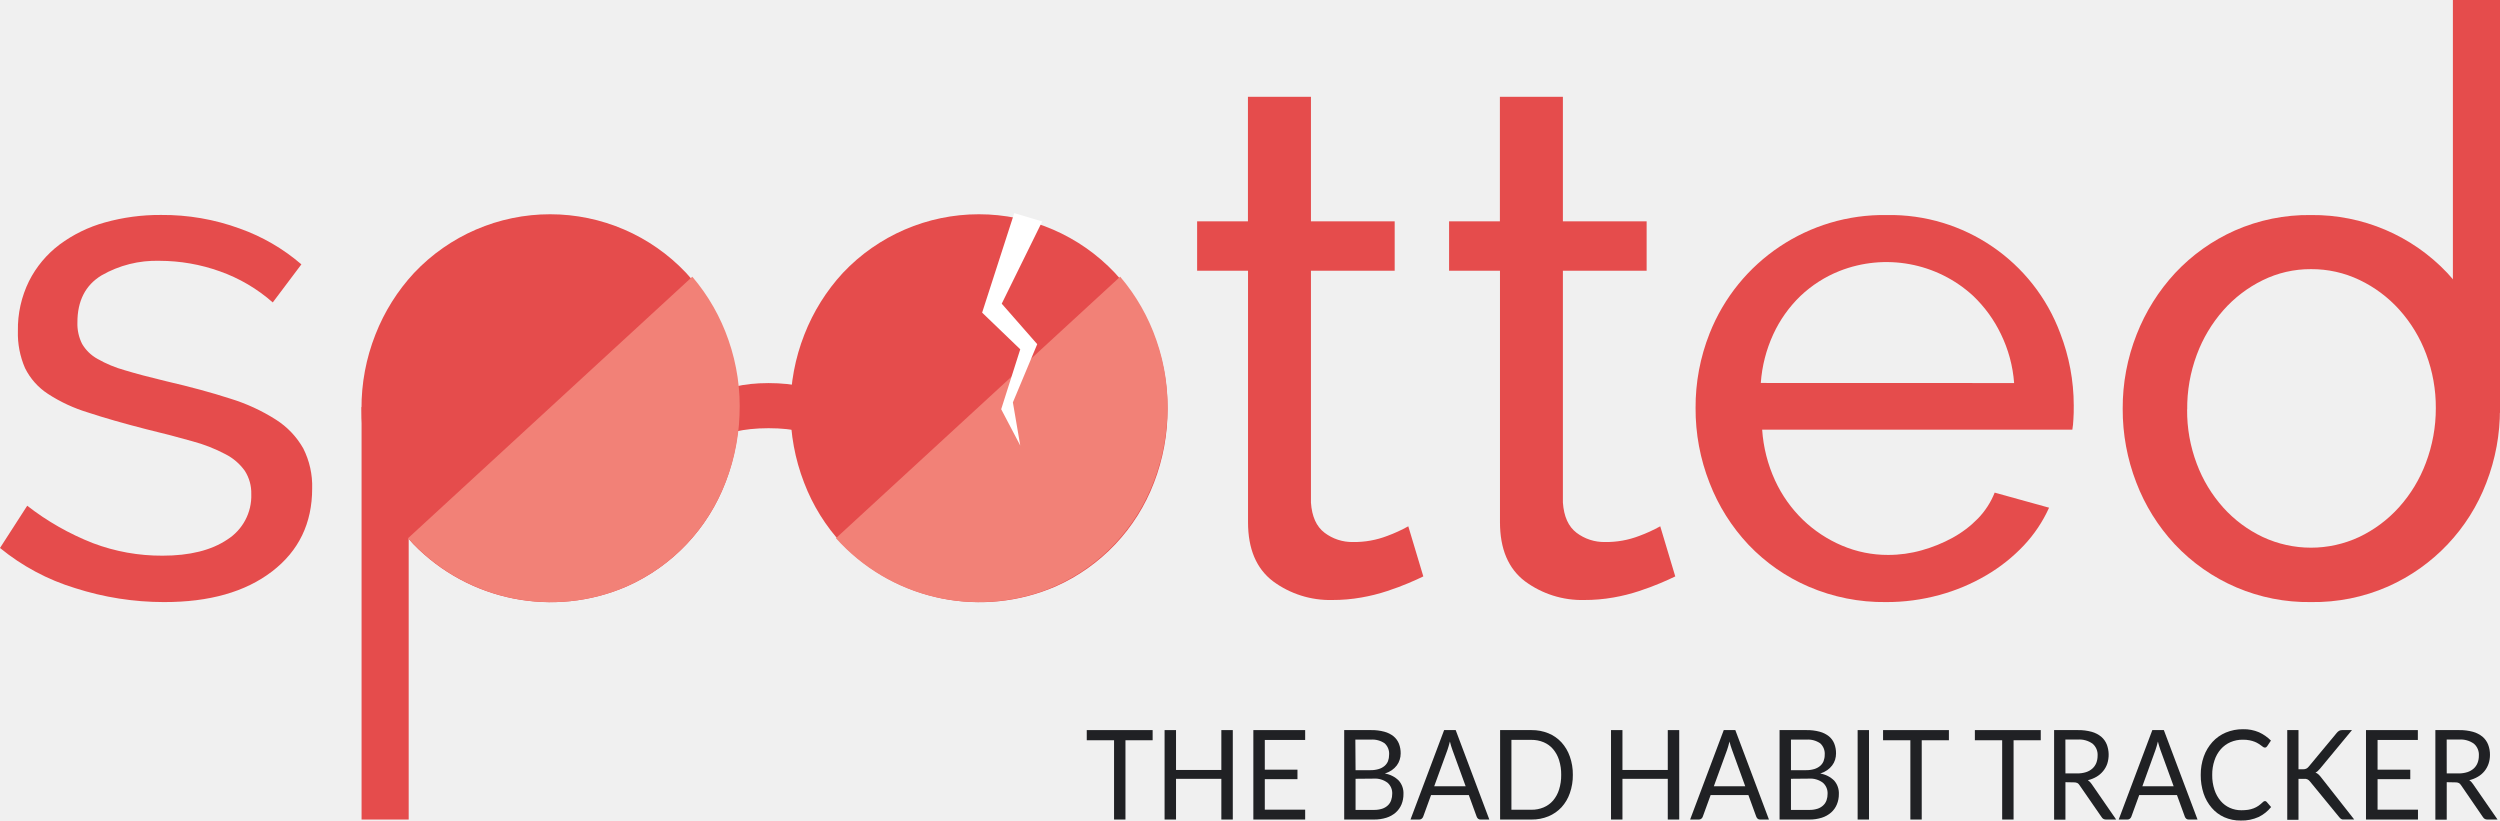
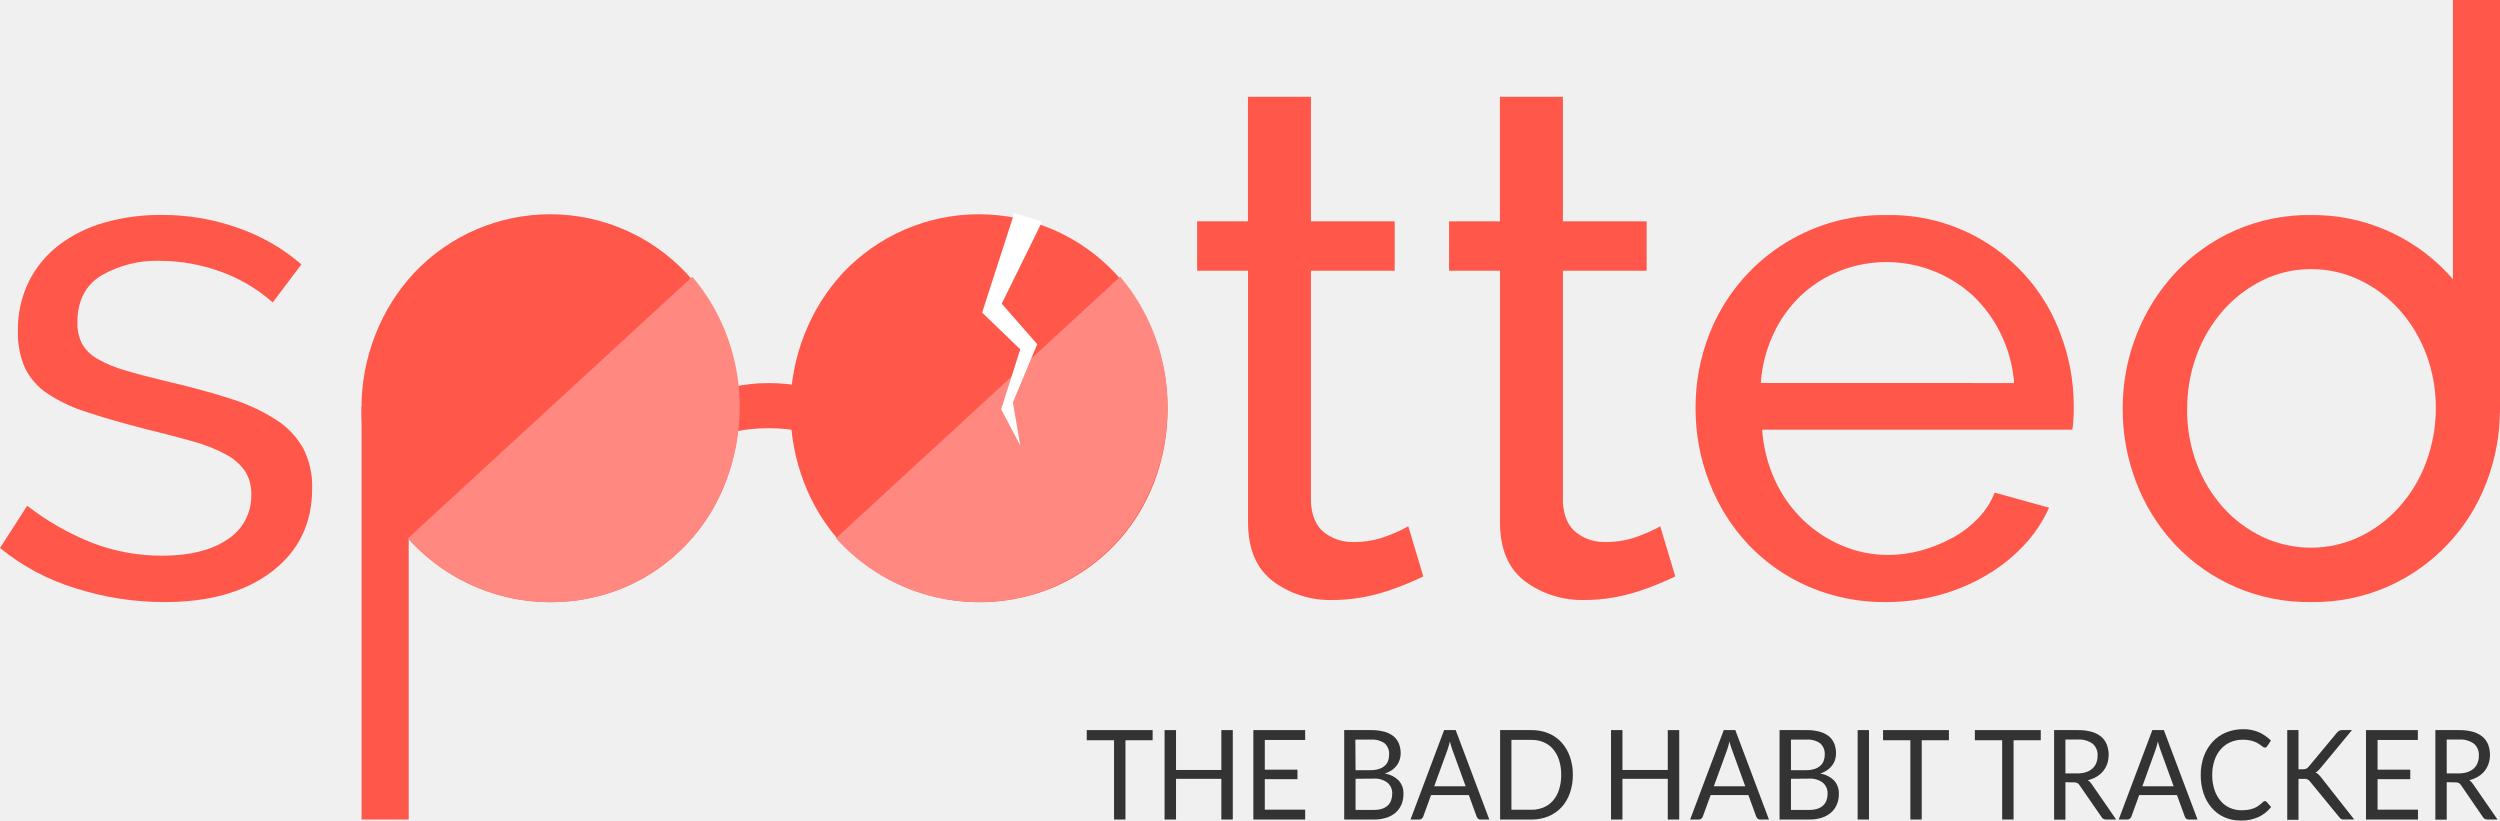
<svg xmlns="http://www.w3.org/2000/svg" id="Layer_1" data-name="Layer 1" viewBox="0 0 600.71 197.17">
  <defs>
-     <style>.cls-1{fill:#e54c4c;}.cls-2{fill:#f28177;}.cls-3{fill:#fff;}.cls-4{fill:#202124;}</style>
+     <style>.cls-1{fill:#ff574a;}.cls-2{fill:#ff8880;}.cls-3{fill:#fff;}.cls-4{fill:#333333;}</style>
  </defs>
  <path class="cls-1" d="M318.1,413a69.88,69.88,0,0,1-21.33-3.35A52.77,52.77,0,0,1,278.71,400l6.54-10.15a63.27,63.27,0,0,0,15.82,9,46.5,46.5,0,0,0,16.69,3q9.8,0,15.56-3.87a12.42,12.42,0,0,0,5.77-10.92,9.86,9.86,0,0,0-1.55-5.59,12.89,12.89,0,0,0-4.65-4,37.8,37.8,0,0,0-7.91-3.1q-4.82-1.38-11.18-2.92-8.08-2.07-13.93-4a37.62,37.62,0,0,1-9.63-4.47,15.69,15.69,0,0,1-5.51-6.19,20.85,20.85,0,0,1-1.72-8.95,26,26,0,0,1,2.67-11.95,25.15,25.15,0,0,1,7.31-8.77,33,33,0,0,1,10.92-5.34,48.84,48.84,0,0,1,13.5-1.8,53.69,53.69,0,0,1,18.92,3.27,46.56,46.56,0,0,1,14.8,8.6L344.25,341a38.76,38.76,0,0,0-12.73-7.48A43.14,43.14,0,0,0,317.07,331a26.39,26.39,0,0,0-14,3.52q-5.76,3.53-5.76,11.27a10.71,10.71,0,0,0,1.12,5.16,9.73,9.73,0,0,0,3.7,3.61,29,29,0,0,0,6.62,2.75q4,1.21,9.72,2.58,8.94,2.07,15.56,4.22a44.69,44.69,0,0,1,11,5.07,19.66,19.66,0,0,1,6.54,6.88,20,20,0,0,1,2.15,9.63q0,12.56-9.64,19.95T318.1,413Z" transform="translate(-278.71 -268.33)" />
  <path class="cls-1" d="M447.22,376.22V365.38s3.63-5,16.17-5,16.18,5,16.18,5v10.84s-3.61-5-16.18-5S447.22,376.22,447.22,376.22Z" transform="translate(-278.71 -268.33)" />
  <path class="cls-1" d="M452.86,348.69a46.76,46.76,0,0,0-9.29-14.79,44.95,44.95,0,0,0-65.36,0,46.91,46.91,0,0,0-9.28,14.79,47.89,47.89,0,0,0-3.36,17.89,48.58,48.58,0,0,0,3.27,17.72,45.73,45.73,0,0,0,9.2,14.79,46,46,0,0,0,51.26,10.15A44.7,44.7,0,0,0,453,384.3a48.79,48.79,0,0,0,3.27-17.72A47.89,47.89,0,0,0,452.86,348.69Z" transform="translate(-278.71 -268.33)" />
  <rect class="cls-1" x="86.88" y="97.81" width="11.32" height="99.11" />
  <path class="cls-2" d="M376.76,397.65a46,46,0,0,0,50.93,12.26,44.87,44.87,0,0,0,24.71-24.09,48.93,48.93,0,0,0,4-17.66,48.21,48.21,0,0,0-2.64-18.1,47.16,47.16,0,0,0-8.7-15.24" transform="translate(-278.71 -268.33)" />
  <path class="cls-1" d="M555.89,348.69a46.94,46.94,0,0,0-9.29-14.79,44.95,44.95,0,0,0-65.36,0A47.12,47.12,0,0,0,472,348.69a48.09,48.09,0,0,0-3.35,17.89,48.58,48.58,0,0,0,3.27,17.72,45.39,45.39,0,0,0,9.2,14.79,46,46,0,0,0,51.26,10.15A44.7,44.7,0,0,0,556,384.3a48.78,48.78,0,0,0,3.26-17.72A48.09,48.09,0,0,0,555.89,348.69Z" transform="translate(-278.71 -268.33)" />
  <path class="cls-2" d="M479.57,397.65a46.06,46.06,0,0,0,50.94,12.26,44.89,44.89,0,0,0,24.7-24.09,48.93,48.93,0,0,0,4-17.66,48,48,0,0,0-2.64-18.1,47.16,47.16,0,0,0-8.7-15.24" transform="translate(-278.71 -268.33)" />
  <path class="cls-1" d="M620.71,406.83c-.92.46-2.12,1-3.61,1.63s-3.18,1.27-5.07,1.89a43.19,43.19,0,0,1-6.2,1.55,39.36,39.36,0,0,1-7,.6A23,23,0,0,1,584.59,408q-6-4.56-6-14.19V333.38H566.36V321.52h12.21V291.59h15.14v29.93h20.12v11.86H593.71v55.73c.23,3.33,1.31,5.74,3.27,7.23a11,11,0,0,0,6.88,2.23,22,22,0,0,0,8.17-1.46,35.8,35.8,0,0,0,5.07-2.32Z" transform="translate(-278.71 -268.33)" />
  <path class="cls-1" d="M681.25,406.83c-.92.46-2.12,1-3.61,1.63s-3.18,1.27-5.07,1.89a43,43,0,0,1-6.19,1.55,39.56,39.56,0,0,1-7,.6A23,23,0,0,1,645.13,408q-6-4.56-6-14.19V333.38H626.9V321.52h12.21V291.59h15.14v29.93h20.12v11.86H654.25v55.73q.35,5,3.27,7.23a11,11,0,0,0,6.88,2.23,22,22,0,0,0,8.17-1.46,35.8,35.8,0,0,0,5.07-2.32Z" transform="translate(-278.71 -268.33)" />
  <path class="cls-1" d="M731.89,413a45.66,45.66,0,0,1-18.58-3.7,44,44,0,0,1-14.45-10.06,45.75,45.75,0,0,1-9.37-14.88,48.46,48.46,0,0,1-3.36-18,47.86,47.86,0,0,1,3.36-17.89A45,45,0,0,1,732.06,320a43.64,43.64,0,0,1,41.71,28.46A48.2,48.2,0,0,1,777,365.72c0,1.26,0,2.41-.09,3.44a17.93,17.93,0,0,1-.25,2.41H702.13a34.74,34.74,0,0,0,3.1,12.21,31.46,31.46,0,0,0,6.7,9.46,31,31,0,0,0,9.38,6.19,28,28,0,0,0,11.09,2.24,29.47,29.47,0,0,0,8.09-1.12,34.91,34.91,0,0,0,7.39-3A25.88,25.88,0,0,0,754,392.9a19.13,19.13,0,0,0,4-6.2l13.07,3.62a33,33,0,0,1-6.1,9.11,40.46,40.46,0,0,1-9,7.14,45.85,45.85,0,0,1-11.26,4.73A47.87,47.87,0,0,1,731.89,413Zm30.78-52.63a32.21,32.21,0,0,0-3.18-11.78,31.49,31.49,0,0,0-6.71-9.21,30.75,30.75,0,0,0-32.07-5.93,29.35,29.35,0,0,0-9.38,6,30.53,30.53,0,0,0-6.53,9.2,33.64,33.64,0,0,0-3,11.7Z" transform="translate(-278.71 -268.33)" />
  <path class="cls-1" d="M834,413a44,44,0,0,1-32.77-13.93,45.73,45.73,0,0,1-9.2-14.79,48.58,48.58,0,0,1-3.27-17.72,47.89,47.89,0,0,1,3.36-17.89,46.76,46.76,0,0,1,9.29-14.79,44.36,44.36,0,0,1,14.27-10.15A43.87,43.87,0,0,1,834,320a44.43,44.43,0,0,1,32.77,13.93,46.91,46.91,0,0,1,9.28,14.79,47.89,47.89,0,0,1,3.36,17.89,48.58,48.58,0,0,1-3.27,17.72,44.7,44.7,0,0,1-23.65,24.94A44.3,44.3,0,0,1,834,413Zm-29.76-46.27a35.92,35.92,0,0,0,2.33,13.07,33.09,33.09,0,0,0,6.36,10.5,30,30,0,0,0,9.46,7.05,27.41,27.41,0,0,0,23.22,0,30.55,30.55,0,0,0,9.55-7.14,33.46,33.46,0,0,0,6.45-10.66A36.9,36.9,0,0,0,864,366.41a36.4,36.4,0,0,0-2.32-13,33.46,33.46,0,0,0-6.45-10.66,30.55,30.55,0,0,0-9.55-7.14A26.65,26.65,0,0,0,834,333a25.9,25.9,0,0,0-11.61,2.67,30.56,30.56,0,0,0-9.46,7.22,34.09,34.09,0,0,0-6.36,10.66A36.72,36.72,0,0,0,804.26,366.75Z" transform="translate(-278.71 -268.33)" />
  <rect class="cls-1" x="589.39" width="11.32" height="99.19" />
  <polygon class="cls-3" points="243.71 51.21 235.99 75.12 245.15 83.93 240.57 98.33 245.15 107.05 243.38 96.69 249.23 82.7 240.7 72.97 250.42 53.22 243.71 51.21" />
  <path class="cls-4" d="M555.67,443.76v2.44h-6.53v19.05H546.4V446.2h-6.56v-2.44Z" transform="translate(-278.71 -268.33)" />
  <path class="cls-4" d="M574.93,465.25h-2.75v-9.78H561.29v9.78h-2.75V443.76h2.75v9.58h10.89v-9.58h2.75Z" transform="translate(-278.71 -268.33)" />
  <path class="cls-4" d="M592.32,443.76v2.37h-9.7v7.14h7.85v2.28h-7.85v7.33h9.7v2.37H579.87V443.76Z" transform="translate(-278.71 -268.33)" />
  <path class="cls-4" d="M601.7,465.25V443.76h6.44a11.65,11.65,0,0,1,3.21.39,6.09,6.09,0,0,1,2.22,1.11,4.48,4.48,0,0,1,1.28,1.76,6.27,6.27,0,0,1,.42,2.35,4.9,4.9,0,0,1-.24,1.53,4.51,4.51,0,0,1-.7,1.36,5.15,5.15,0,0,1-1.19,1.13,6.33,6.33,0,0,1-1.67.81,6.06,6.06,0,0,1,3.34,1.69,4.57,4.57,0,0,1,1.13,3.24,6.46,6.46,0,0,1-.47,2.49,5.47,5.47,0,0,1-1.38,1.94,6.28,6.28,0,0,1-2.23,1.25,9.58,9.58,0,0,1-3,.44Zm2.73-11.86H608a6.65,6.65,0,0,0,2-.27,4,4,0,0,0,1.4-.75,3,3,0,0,0,.83-1.16,4.3,4.3,0,0,0,.26-1.5,3.37,3.37,0,0,0-1.07-2.77,5.16,5.16,0,0,0-3.33-.89h-3.71Zm0,2.07v7.48h4.38a6.29,6.29,0,0,0,2-.28,3.61,3.61,0,0,0,1.38-.81,3,3,0,0,0,.79-1.23,4.56,4.56,0,0,0,.26-1.56,3.33,3.33,0,0,0-1.11-2.64,5,5,0,0,0-3.35-1Z" transform="translate(-278.71 -268.33)" />
  <path class="cls-4" d="M636.57,465.25h-2.11a.85.85,0,0,1-.59-.19,1.17,1.17,0,0,1-.34-.5l-1.89-5.19h-9.07l-1.89,5.19a1.21,1.21,0,0,1-.34.48.87.87,0,0,1-.59.21h-2.12l8.08-21.49h2.78Zm-13.24-8h7.55l-3.18-8.74a17.22,17.22,0,0,1-.6-2c-.11.41-.21.79-.31,1.13a8.22,8.22,0,0,1-.29.91Z" transform="translate(-278.71 -268.33)" />
  <path class="cls-4" d="M656.64,454.51a12.81,12.81,0,0,1-.72,4.4,9.76,9.76,0,0,1-2,3.39,9,9,0,0,1-3.14,2.18,10.31,10.31,0,0,1-4.06.77h-7.56V443.76h7.56a10.49,10.49,0,0,1,4.06.77,8.81,8.81,0,0,1,3.14,2.19,9.9,9.9,0,0,1,2,3.4A12.75,12.75,0,0,1,656.64,454.51Zm-2.8,0a11.37,11.37,0,0,0-.51-3.54,7.62,7.62,0,0,0-1.44-2.64,6.1,6.1,0,0,0-2.26-1.65,7.34,7.34,0,0,0-2.94-.57h-4.81V462.9h4.81a7.34,7.34,0,0,0,2.94-.57,6.19,6.19,0,0,0,2.26-1.64,7.62,7.62,0,0,0,1.44-2.64A11.37,11.37,0,0,0,653.84,454.51Z" transform="translate(-278.71 -268.33)" />
  <path class="cls-4" d="M682.2,465.25h-2.75v-9.78H668.56v9.78h-2.75V443.76h2.75v9.58h10.89v-9.58h2.75Z" transform="translate(-278.71 -268.33)" />
  <path class="cls-4" d="M703.76,465.25h-2.12a.87.87,0,0,1-.59-.19,1.27,1.27,0,0,1-.34-.5l-1.89-5.19h-9.07l-1.89,5.19a1.1,1.1,0,0,1-.33.48.88.88,0,0,1-.6.21h-2.11l8.08-21.49h2.78Zm-13.24-8h7.54l-3.17-8.74a17,17,0,0,1-.61-2c-.1.41-.2.79-.3,1.13s-.2.65-.29.91Z" transform="translate(-278.71 -268.33)" />
  <path class="cls-4" d="M706.31,465.25V443.76h6.45a11.52,11.52,0,0,1,3.2.39,6.09,6.09,0,0,1,2.22,1.11,4.38,4.38,0,0,1,1.28,1.76,6.27,6.27,0,0,1,.42,2.35,5.2,5.2,0,0,1-.23,1.53,4.54,4.54,0,0,1-.71,1.36,5.3,5.3,0,0,1-1.18,1.13,6.55,6.55,0,0,1-1.68.81,6.13,6.13,0,0,1,3.35,1.69,4.62,4.62,0,0,1,1.13,3.24,6.28,6.28,0,0,1-.48,2.49,5.23,5.23,0,0,1-1.38,1.94,6.28,6.28,0,0,1-2.23,1.25,9.58,9.58,0,0,1-3,.44Zm2.74-11.86h3.61a6.58,6.58,0,0,0,2-.27,4,4,0,0,0,1.4-.75,3,3,0,0,0,.83-1.16,4.08,4.08,0,0,0,.27-1.5,3.37,3.37,0,0,0-1.08-2.77,5.15,5.15,0,0,0-3.32-.89h-3.71Zm0,2.07v7.48h4.37a6.29,6.29,0,0,0,2-.28,3.61,3.61,0,0,0,1.38-.81,3.09,3.09,0,0,0,.8-1.23,4.56,4.56,0,0,0,.25-1.56,3.33,3.33,0,0,0-1.11-2.64,5,5,0,0,0-3.35-1Z" transform="translate(-278.71 -268.33)" />
  <path class="cls-4" d="M727.8,465.25h-2.73V443.76h2.73Z" transform="translate(-278.71 -268.33)" />
  <path class="cls-4" d="M747,443.76v2.44h-6.53v19.05h-2.73V446.2h-6.56v-2.44Z" transform="translate(-278.71 -268.33)" />
  <path class="cls-4" d="M769.07,443.76v2.44h-6.53v19.05H759.8V446.2h-6.56v-2.44Z" transform="translate(-278.71 -268.33)" />
  <path class="cls-4" d="M775,456.28v9h-2.72V443.76h5.71a11.92,11.92,0,0,1,3.31.41,6.31,6.31,0,0,1,2.31,1.19,4.78,4.78,0,0,1,1.34,1.89,7,7,0,0,1,.1,4.59,5.63,5.63,0,0,1-1,1.78,5.79,5.79,0,0,1-1.56,1.34,7.56,7.56,0,0,1-2.1.84,3.07,3.07,0,0,1,.91.92l5.89,8.53h-2.42a1.17,1.17,0,0,1-1.1-.61L778.39,457a1.51,1.51,0,0,0-.52-.52,1.73,1.73,0,0,0-.85-.16Zm0-2.11h2.86a6.74,6.74,0,0,0,2.11-.31,4.18,4.18,0,0,0,1.52-.87,3.68,3.68,0,0,0,.93-1.34,4.8,4.8,0,0,0,.31-1.73,3.5,3.5,0,0,0-1.2-2.89,5.47,5.47,0,0,0-3.54-1h-3Z" transform="translate(-278.71 -268.33)" />
  <path class="cls-4" d="M806.74,465.25h-2.12a.87.87,0,0,1-.59-.19,1.17,1.17,0,0,1-.34-.5l-1.89-5.19h-9.07l-1.89,5.19a1.12,1.12,0,0,1-.34.48.85.85,0,0,1-.59.21H787.8l8.08-21.49h2.77Zm-13.25-8H801l-3.18-8.74a19.37,19.37,0,0,1-.6-2l-.3,1.13c-.1.35-.2.65-.29.91Z" transform="translate(-278.71 -268.33)" />
  <path class="cls-4" d="M822.94,460.81a.56.56,0,0,1,.41.2l1.07,1.24a8.74,8.74,0,0,1-3,2.39,9.74,9.74,0,0,1-4.27.85,9.44,9.44,0,0,1-4-.8,8.55,8.55,0,0,1-3-2.25A10.2,10.2,0,0,1,808.2,459a13.77,13.77,0,0,1-.69-4.46,12.94,12.94,0,0,1,.74-4.45,10.44,10.44,0,0,1,2.08-3.48,9.17,9.17,0,0,1,3.21-2.26,10.45,10.45,0,0,1,4.13-.8,9.23,9.23,0,0,1,3.84.73,9.82,9.82,0,0,1,2.87,2l-.89,1.33a.93.93,0,0,1-.23.25.53.53,0,0,1-.36.1.72.72,0,0,1-.39-.14l-.49-.36q-.28-.21-.66-.45a5.38,5.38,0,0,0-.9-.45,6.61,6.61,0,0,0-1.22-.35,7.58,7.58,0,0,0-1.59-.14,7.23,7.23,0,0,0-3,.59,6.59,6.59,0,0,0-2.32,1.69,7.72,7.72,0,0,0-1.51,2.67,10.53,10.53,0,0,0-.55,3.52,10.79,10.79,0,0,0,.55,3.59,7.85,7.85,0,0,0,1.48,2.66,6.23,6.23,0,0,0,2.22,1.66,6.72,6.72,0,0,0,2.76.57,11.25,11.25,0,0,0,1.62-.11,6.74,6.74,0,0,0,1.34-.36,5.62,5.62,0,0,0,1.14-.6,9.14,9.14,0,0,0,1.06-.88A.72.72,0,0,1,822.94,460.81Z" transform="translate(-278.71 -268.33)" />
  <path class="cls-4" d="M831,453.18h1a2.18,2.18,0,0,0,.85-.14,1.78,1.78,0,0,0,.6-.49l6.73-8.1a2.15,2.15,0,0,1,.6-.53,1.48,1.48,0,0,1,.74-.16h2.33L836.2,453c-.2.23-.39.43-.56.59a2.57,2.57,0,0,1-.56.39,1.9,1.9,0,0,1,.69.4,5.29,5.29,0,0,1,.62.68l8,10.18h-2.37a1.92,1.92,0,0,1-.45,0,1.33,1.33,0,0,1-.32-.12.91.91,0,0,1-.24-.2l-.23-.25-7-8.54c-.1-.12-.2-.22-.29-.31a1.41,1.41,0,0,0-.31-.21,1.52,1.52,0,0,0-.41-.13,4.22,4.22,0,0,0-.57,0H831v9.84H828.3V443.76H831Z" transform="translate(-278.71 -268.33)" />
  <path class="cls-4" d="M859.68,443.76v2.37H850v7.14h7.86v2.28H850v7.33h9.71v2.37H847.22V443.76Z" transform="translate(-278.71 -268.33)" />
  <path class="cls-4" d="M866.62,456.28v9h-2.73V443.76h5.72a12,12,0,0,1,3.31.41,6.31,6.31,0,0,1,2.31,1.19,4.78,4.78,0,0,1,1.34,1.89,6.61,6.61,0,0,1,.44,2.46,6.43,6.43,0,0,1-.34,2.13,5.7,5.7,0,0,1-2.55,3.12,7.38,7.38,0,0,1-2.09.84,2.93,2.93,0,0,1,.9.92l5.9,8.53H876.4a1.18,1.18,0,0,1-1.1-.61L870.06,457a1.53,1.53,0,0,0-.53-.52,1.69,1.69,0,0,0-.84-.16Zm0-2.11h2.86a6.74,6.74,0,0,0,2.11-.31,4.27,4.27,0,0,0,1.52-.87,3.54,3.54,0,0,0,.92-1.34,4.59,4.59,0,0,0,.31-1.73,3.49,3.49,0,0,0-1.19-2.89,5.47,5.47,0,0,0-3.54-1h-3Z" transform="translate(-278.71 -268.33)" />
</svg>
